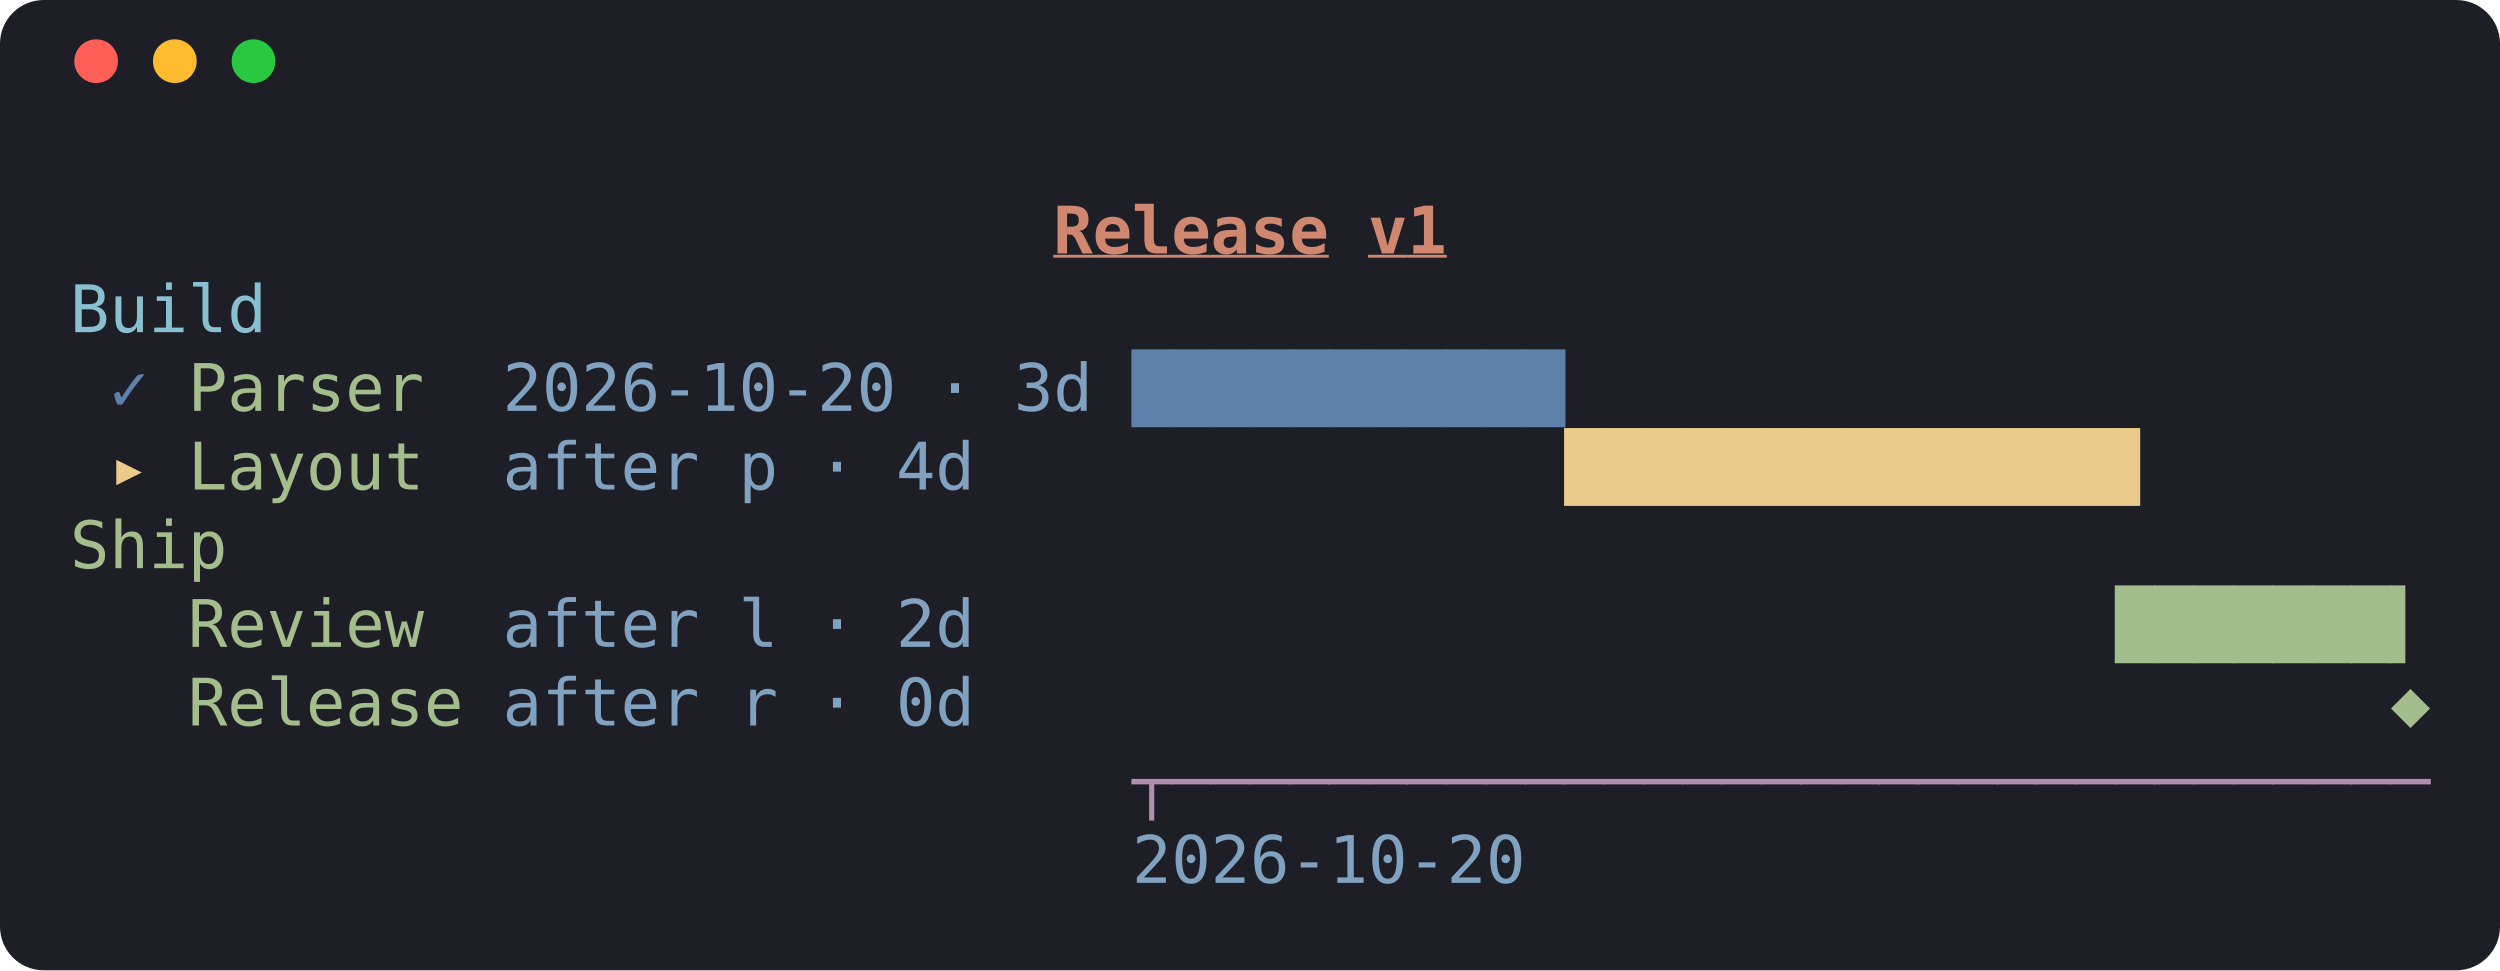
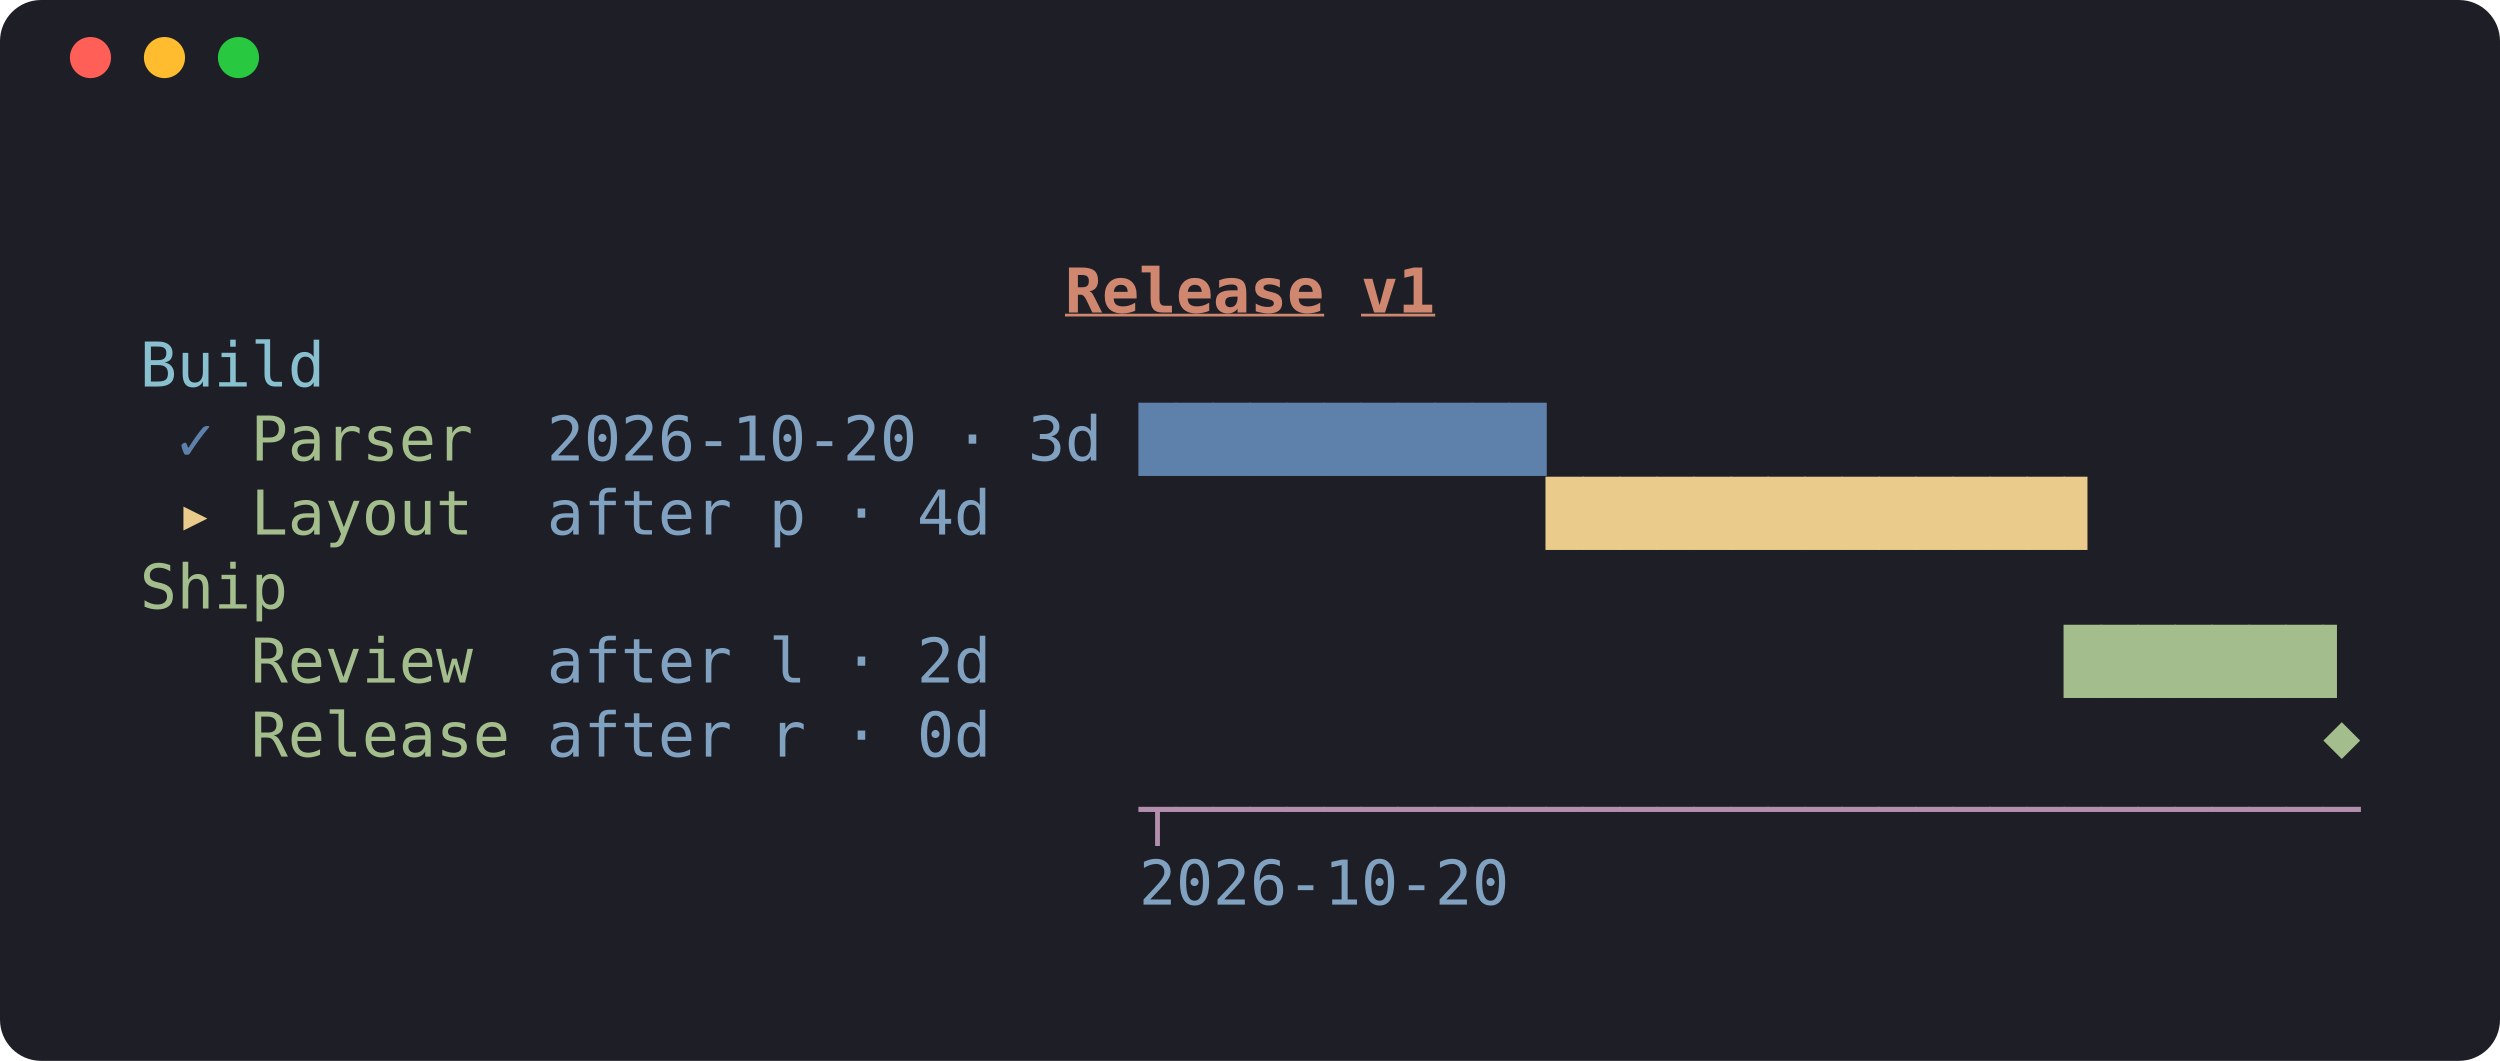
- <svg xmlns="http://www.w3.org/2000/svg" width="572" height="222" viewBox="0 0 572 222" role="img" aria-label="gantt">
-   <rect width="572" height="222" rx="10" fill="#1e1f26" />
+ <svg xmlns="http://www.w3.org/2000/svg" width="608" height="258" viewBox="0 0 608 258" role="img" aria-label="gantt">
+   <rect width="608" height="258" rx="10" fill="#1e1f26" />
  <circle cx="22" cy="14" r="5" fill="#ff5f57" />
  <circle cx="40" cy="14" r="5" fill="#febc2e" />
  <circle cx="58" cy="14" r="5" fill="#28c840" />
-   <g transform="translate(16 44)" font-family="Menlo, Consolas, 'DejaVu Sans Mono', 'PingFang SC', 'Noto Sans Mono CJK SC', monospace" font-size="15">
+   <g transform="translate(34 62)" font-family="Menlo, Consolas, 'DejaVu Sans Mono', 'PingFang SC', 'Noto Sans Mono CJK SC', monospace" font-size="15">
    <text x="225" y="14" fill="#D08770" font-weight="bold" text-decoration="underline">R</text>
    <text x="234" y="14" fill="#D08770" font-weight="bold" text-decoration="underline">e</text>
    <text x="243" y="14" fill="#D08770" font-weight="bold" text-decoration="underline">l</text>
    <text x="252" y="14" fill="#D08770" font-weight="bold" text-decoration="underline">e</text>
    <text x="261" y="14" fill="#D08770" font-weight="bold" text-decoration="underline">a</text>
    <text x="270" y="14" fill="#D08770" font-weight="bold" text-decoration="underline">s</text>
    <text x="279" y="14" fill="#D08770" font-weight="bold" text-decoration="underline">e</text>
    <text x="297" y="14" fill="#D08770" font-weight="bold" text-decoration="underline">v</text>
    <text x="306" y="14" fill="#D08770" font-weight="bold" text-decoration="underline">1</text>
    <text x="0" y="32" fill="#88C0D0">B</text>
    <text x="9" y="32" fill="#88C0D0">u</text>
    <text x="18" y="32" fill="#88C0D0">i</text>
    <text x="27" y="32" fill="#88C0D0">l</text>
    <text x="36" y="32" fill="#88C0D0">d</text>
    <text x="9" y="50" fill="#5E81AC">✓</text>
    <text x="27" y="50" fill="#A3BE8C">P</text>
    <text x="36" y="50" fill="#A3BE8C">a</text>
    <text x="45" y="50" fill="#A3BE8C">r</text>
    <text x="54" y="50" fill="#A3BE8C">s</text>
    <text x="63" y="50" fill="#A3BE8C">e</text>
    <text x="72" y="50" fill="#A3BE8C">r</text>
    <text x="99" y="50" fill="#81A1C1">2</text>
    <text x="108" y="50" fill="#81A1C1">0</text>
    <text x="117" y="50" fill="#81A1C1">2</text>
    <text x="126" y="50" fill="#81A1C1">6</text>
    <text x="135" y="50" fill="#81A1C1">-</text>
    <text x="144" y="50" fill="#81A1C1">1</text>
    <text x="153" y="50" fill="#81A1C1">0</text>
    <text x="162" y="50" fill="#81A1C1">-</text>
    <text x="171" y="50" fill="#81A1C1">2</text>
    <text x="180" y="50" fill="#81A1C1">0</text>
    <text x="198" y="50" fill="#81A1C1">·</text>
    <text x="216" y="50" fill="#81A1C1">3</text>
    <text x="225" y="50" fill="#81A1C1">d</text>
    <text x="243" y="50" fill="#5E81AC">█</text>
    <text x="252" y="50" fill="#5E81AC">█</text>
    <text x="261" y="50" fill="#5E81AC">█</text>
    <text x="270" y="50" fill="#5E81AC">█</text>
    <text x="279" y="50" fill="#5E81AC">█</text>
    <text x="288" y="50" fill="#5E81AC">█</text>
    <text x="297" y="50" fill="#5E81AC">█</text>
    <text x="306" y="50" fill="#5E81AC">█</text>
    <text x="315" y="50" fill="#5E81AC">█</text>
    <text x="324" y="50" fill="#5E81AC">█</text>
    <text x="333" y="50" fill="#5E81AC">█</text>
    <text x="9" y="68" fill="#EBCB8B">▸</text>
    <text x="27" y="68" fill="#A3BE8C">L</text>
    <text x="36" y="68" fill="#A3BE8C">a</text>
    <text x="45" y="68" fill="#A3BE8C">y</text>
    <text x="54" y="68" fill="#A3BE8C">o</text>
    <text x="63" y="68" fill="#A3BE8C">u</text>
    <text x="72" y="68" fill="#A3BE8C">t</text>
    <text x="99" y="68" fill="#81A1C1">a</text>
    <text x="108" y="68" fill="#81A1C1">f</text>
    <text x="117" y="68" fill="#81A1C1">t</text>
    <text x="126" y="68" fill="#81A1C1">e</text>
    <text x="135" y="68" fill="#81A1C1">r</text>
    <text x="153" y="68" fill="#81A1C1">p</text>
    <text x="171" y="68" fill="#81A1C1">·</text>
    <text x="189" y="68" fill="#81A1C1">4</text>
    <text x="198" y="68" fill="#81A1C1">d</text>
    <text x="342" y="68" fill="#EBCB8B">█</text>
    <text x="351" y="68" fill="#EBCB8B">█</text>
    <text x="360" y="68" fill="#EBCB8B">█</text>
    <text x="369" y="68" fill="#EBCB8B">█</text>
    <text x="378" y="68" fill="#EBCB8B">█</text>
    <text x="387" y="68" fill="#EBCB8B">█</text>
    <text x="396" y="68" fill="#EBCB8B">█</text>
    <text x="405" y="68" fill="#EBCB8B">█</text>
    <text x="414" y="68" fill="#EBCB8B">█</text>
    <text x="423" y="68" fill="#EBCB8B">█</text>
    <text x="432" y="68" fill="#EBCB8B">█</text>
    <text x="441" y="68" fill="#EBCB8B">█</text>
    <text x="450" y="68" fill="#EBCB8B">█</text>
    <text x="459" y="68" fill="#EBCB8B">█</text>
    <text x="468" y="68" fill="#EBCB8B">▋</text>
    <text x="0" y="86" fill="#A3BE8C">S</text>
    <text x="9" y="86" fill="#A3BE8C">h</text>
    <text x="18" y="86" fill="#A3BE8C">i</text>
    <text x="27" y="86" fill="#A3BE8C">p</text>
    <text x="27" y="104" fill="#A3BE8C">R</text>
    <text x="36" y="104" fill="#A3BE8C">e</text>
    <text x="45" y="104" fill="#A3BE8C">v</text>
    <text x="54" y="104" fill="#A3BE8C">i</text>
    <text x="63" y="104" fill="#A3BE8C">e</text>
    <text x="72" y="104" fill="#A3BE8C">w</text>
    <text x="99" y="104" fill="#81A1C1">a</text>
    <text x="108" y="104" fill="#81A1C1">f</text>
    <text x="117" y="104" fill="#81A1C1">t</text>
    <text x="126" y="104" fill="#81A1C1">e</text>
    <text x="135" y="104" fill="#81A1C1">r</text>
    <text x="153" y="104" fill="#81A1C1">l</text>
    <text x="171" y="104" fill="#81A1C1">·</text>
    <text x="189" y="104" fill="#81A1C1">2</text>
    <text x="198" y="104" fill="#81A1C1">d</text>
    <text x="468" y="104" fill="#A3BE8C">█</text>
    <text x="477" y="104" fill="#A3BE8C">█</text>
    <text x="486" y="104" fill="#A3BE8C">█</text>
    <text x="495" y="104" fill="#A3BE8C">█</text>
    <text x="504" y="104" fill="#A3BE8C">█</text>
    <text x="513" y="104" fill="#A3BE8C">█</text>
    <text x="522" y="104" fill="#A3BE8C">█</text>
    <text x="531" y="104" fill="#A3BE8C">▍</text>
    <text x="27" y="122" fill="#A3BE8C">R</text>
    <text x="36" y="122" fill="#A3BE8C">e</text>
    <text x="45" y="122" fill="#A3BE8C">l</text>
    <text x="54" y="122" fill="#A3BE8C">e</text>
    <text x="63" y="122" fill="#A3BE8C">a</text>
    <text x="72" y="122" fill="#A3BE8C">s</text>
    <text x="81" y="122" fill="#A3BE8C">e</text>
    <text x="99" y="122" fill="#81A1C1">a</text>
    <text x="108" y="122" fill="#81A1C1">f</text>
    <text x="117" y="122" fill="#81A1C1">t</text>
    <text x="126" y="122" fill="#81A1C1">e</text>
    <text x="135" y="122" fill="#81A1C1">r</text>
    <text x="153" y="122" fill="#81A1C1">r</text>
    <text x="171" y="122" fill="#81A1C1">·</text>
    <text x="189" y="122" fill="#81A1C1">0</text>
    <text x="198" y="122" fill="#81A1C1">d</text>
    <text x="531" y="122" fill="#A3BE8C">◆</text>
    <text x="243" y="140" fill="#B48EAD">┬</text>
    <text x="252" y="140" fill="#B48EAD">─</text>
    <text x="261" y="140" fill="#B48EAD">─</text>
    <text x="270" y="140" fill="#B48EAD">─</text>
    <text x="279" y="140" fill="#B48EAD">─</text>
    <text x="288" y="140" fill="#B48EAD">─</text>
    <text x="297" y="140" fill="#B48EAD">─</text>
    <text x="306" y="140" fill="#B48EAD">─</text>
    <text x="315" y="140" fill="#B48EAD">─</text>
    <text x="324" y="140" fill="#B48EAD">─</text>
    <text x="333" y="140" fill="#B48EAD">─</text>
    <text x="342" y="140" fill="#B48EAD">─</text>
    <text x="351" y="140" fill="#B48EAD">─</text>
    <text x="360" y="140" fill="#B48EAD">─</text>
    <text x="369" y="140" fill="#B48EAD">─</text>
    <text x="378" y="140" fill="#B48EAD">─</text>
    <text x="387" y="140" fill="#B48EAD">─</text>
    <text x="396" y="140" fill="#B48EAD">─</text>
    <text x="405" y="140" fill="#B48EAD">─</text>
    <text x="414" y="140" fill="#B48EAD">─</text>
    <text x="423" y="140" fill="#B48EAD">─</text>
    <text x="432" y="140" fill="#B48EAD">─</text>
    <text x="441" y="140" fill="#B48EAD">─</text>
    <text x="450" y="140" fill="#B48EAD">─</text>
    <text x="459" y="140" fill="#B48EAD">─</text>
    <text x="468" y="140" fill="#B48EAD">─</text>
    <text x="477" y="140" fill="#B48EAD">─</text>
    <text x="486" y="140" fill="#B48EAD">─</text>
    <text x="495" y="140" fill="#B48EAD">─</text>
    <text x="504" y="140" fill="#B48EAD">─</text>
    <text x="513" y="140" fill="#B48EAD">─</text>
    <text x="522" y="140" fill="#B48EAD">─</text>
    <text x="531" y="140" fill="#B48EAD">─</text>
    <text x="243" y="158" fill="#81A1C1">2</text>
    <text x="252" y="158" fill="#81A1C1">0</text>
    <text x="261" y="158" fill="#81A1C1">2</text>
    <text x="270" y="158" fill="#81A1C1">6</text>
    <text x="279" y="158" fill="#81A1C1">-</text>
    <text x="288" y="158" fill="#81A1C1">1</text>
    <text x="297" y="158" fill="#81A1C1">0</text>
    <text x="306" y="158" fill="#81A1C1">-</text>
    <text x="315" y="158" fill="#81A1C1">2</text>
    <text x="324" y="158" fill="#81A1C1">0</text>
  </g>
</svg>
